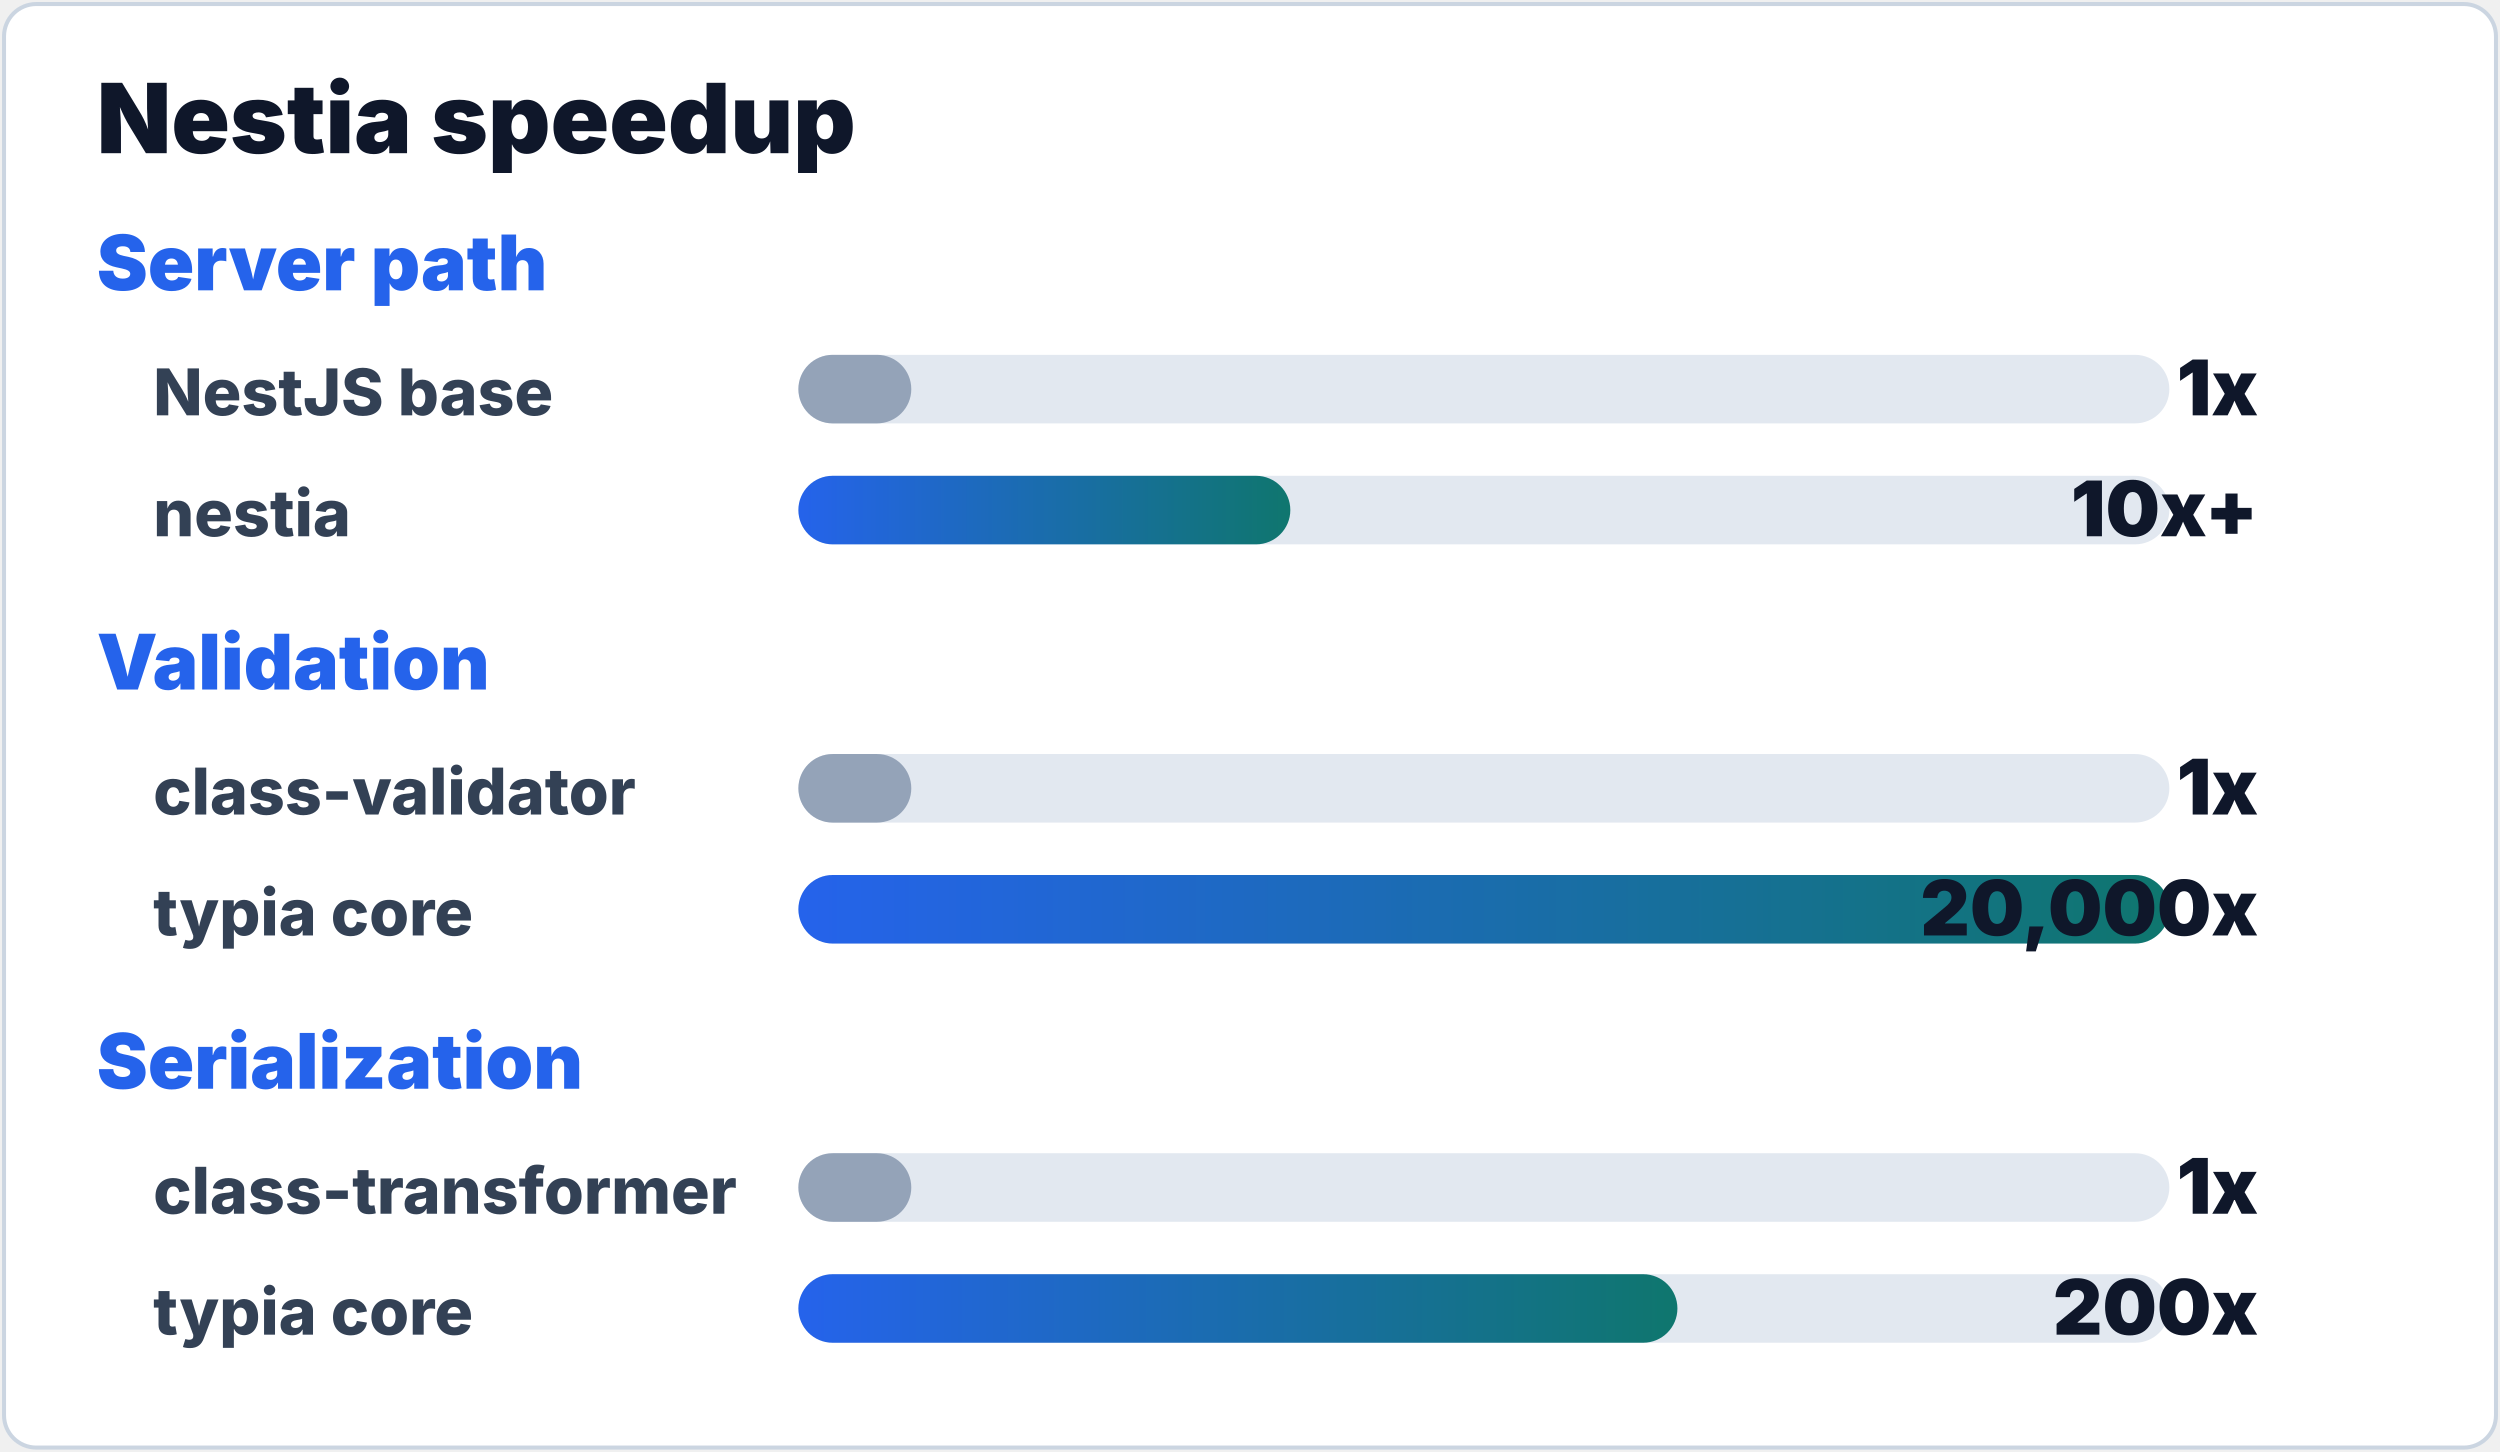
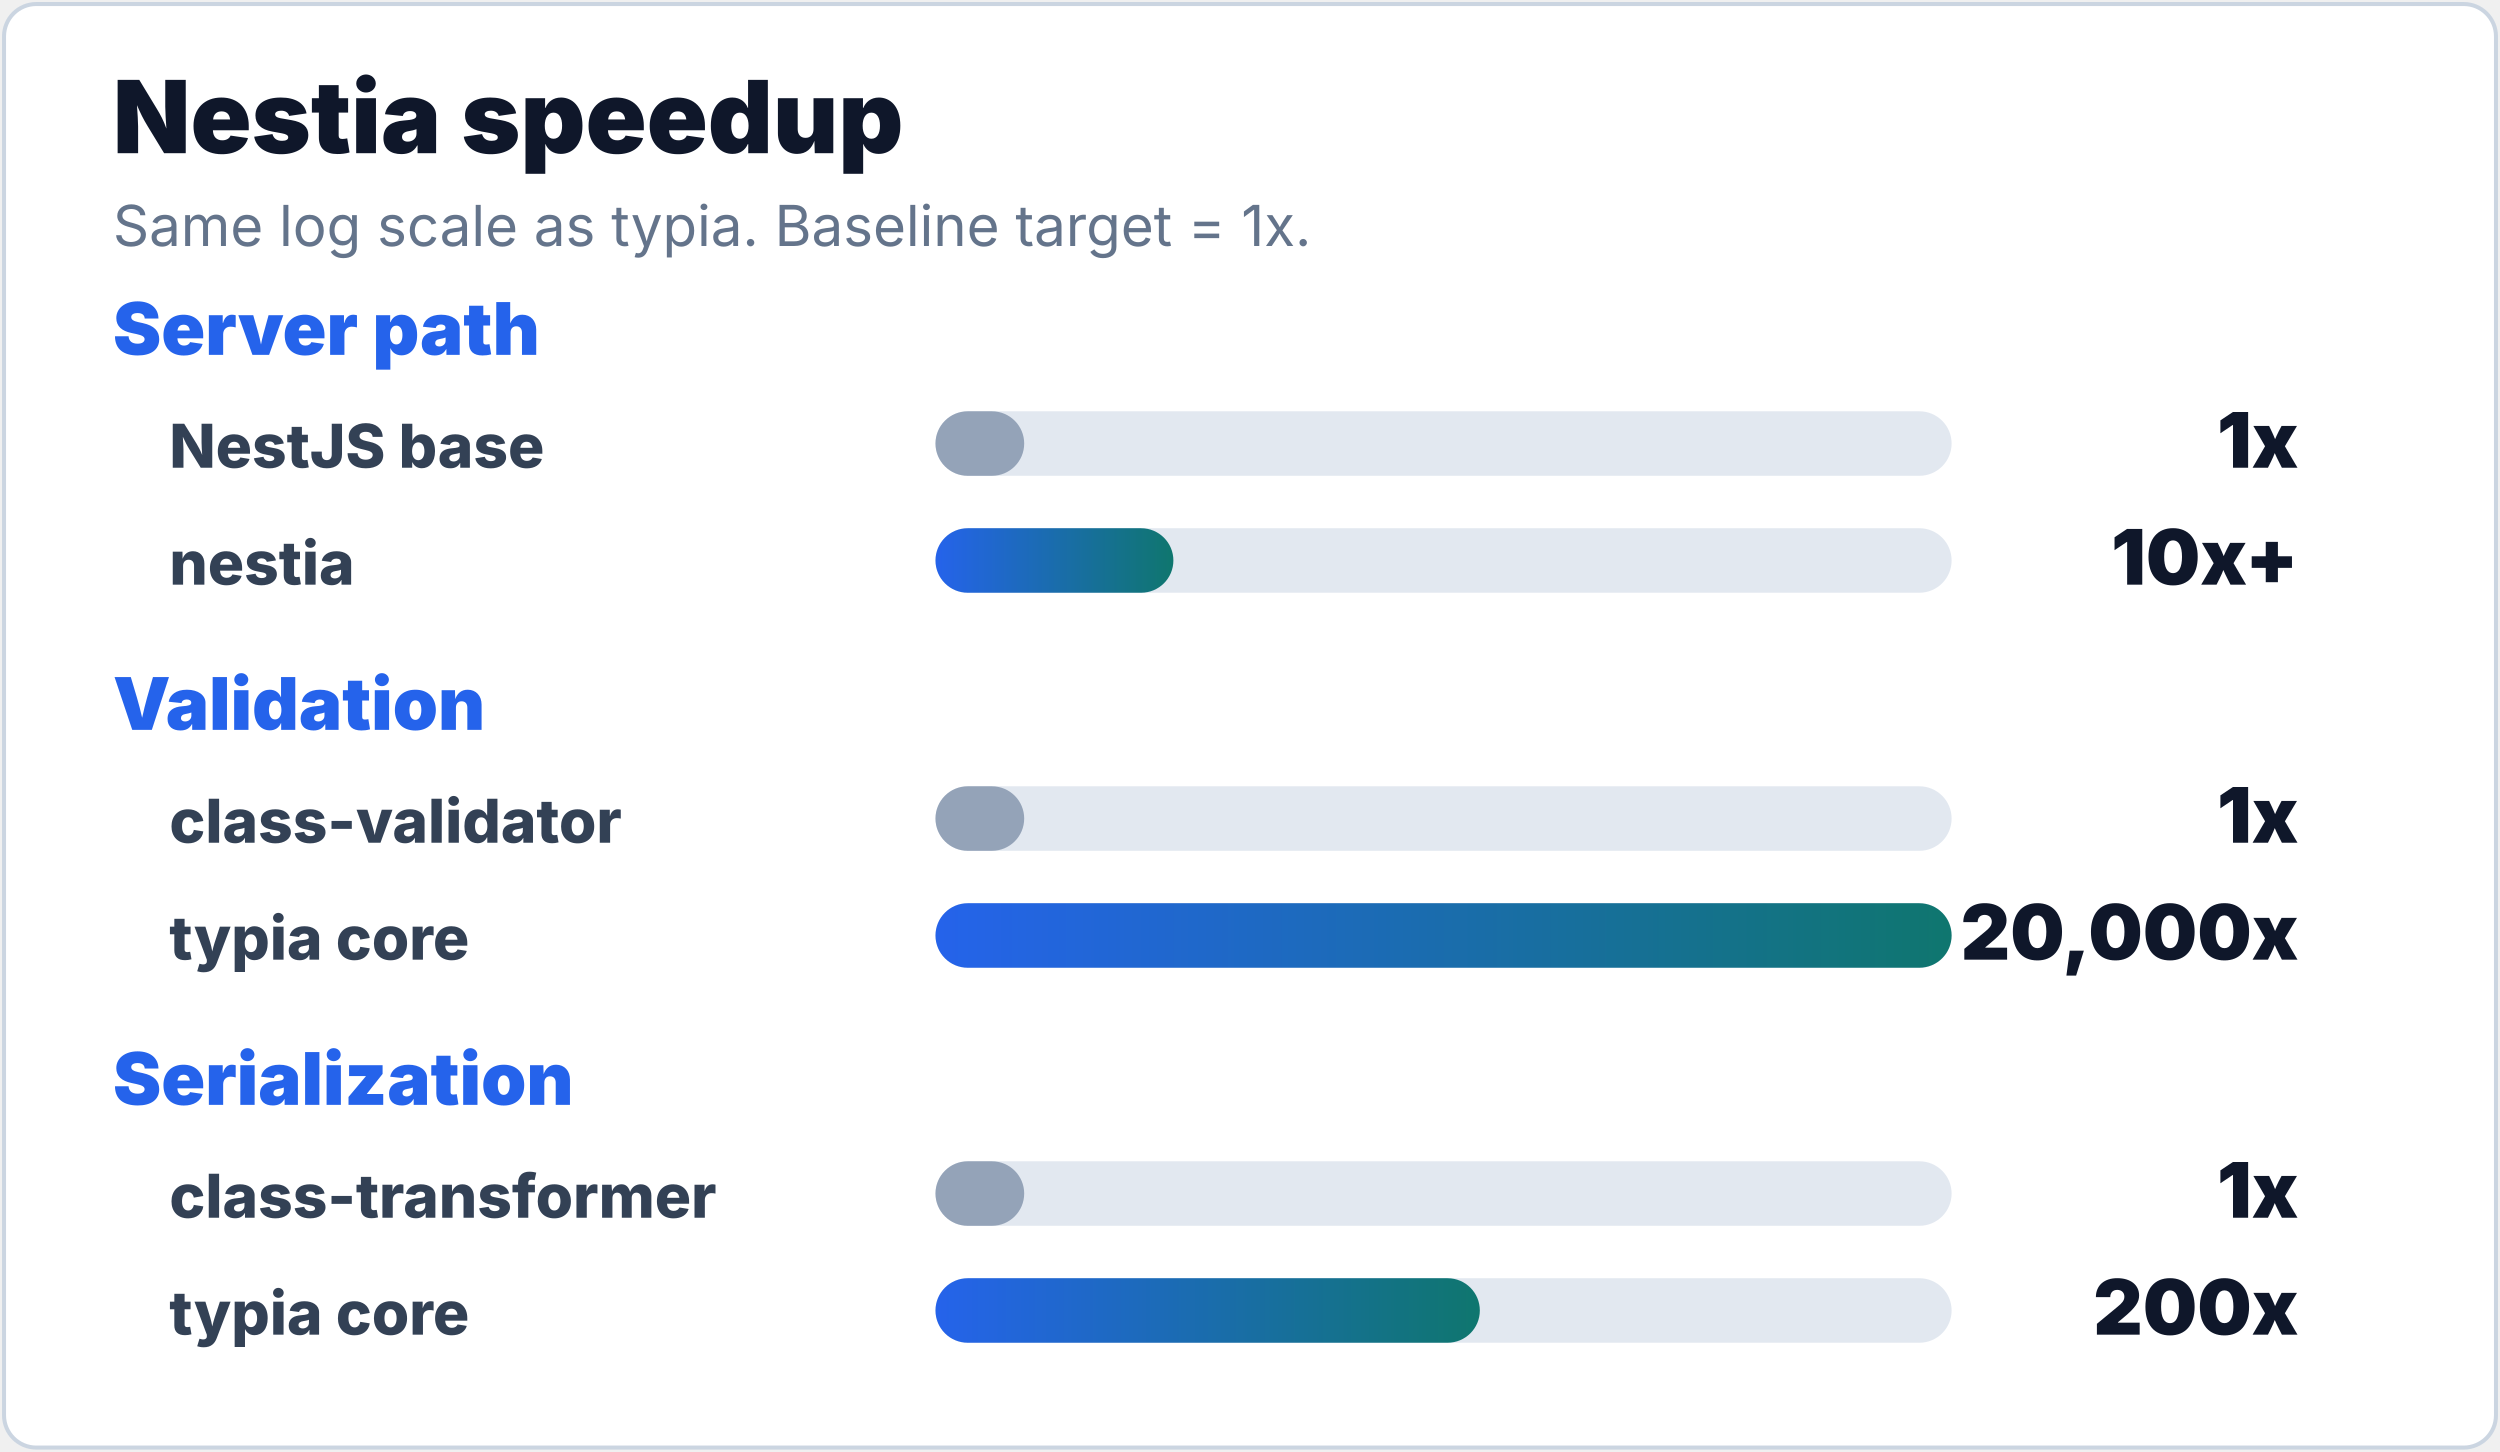
<svg xmlns="http://www.w3.org/2000/svg" width="620" height="360" viewBox="0 0 620 360" role="img" aria-label="Nestia benchmark speedup chart">
  <defs>
    <linearGradient id="nestia-bar" x1="0" x2="1">
      <stop offset="0%" stop-color="#2563eb" />
      <stop offset="100%" stop-color="#0f766e" />
    </linearGradient>
  </defs>
  <rect x="1" y="1" width="618" height="358" rx="8" fill="#fff" stroke="#cbd5e1" />
-   <text x="24" y="38" fill="#0f172a" font-family="Inter, Segoe UI, sans-serif" font-size="24" font-weight="900">Nestia speedup</text>
-   <text x="24" y="72" fill="#2563eb" font-family="Inter, Segoe UI, sans-serif" font-size="19" font-weight="900">Server path</text>
-   <text x="38" y="103" fill="#334155" font-family="Inter, Segoe UI, sans-serif" font-size="16" font-weight="800">NestJS base</text>
-   <rect x="198" y="88" width="340" height="17" rx="8.5" fill="#e2e8f0" />
-   <rect x="198" y="88" width="28" height="17" rx="8.5" fill="#94a3b8" />
-   <text x="560" y="103" text-anchor="end" fill="#0f172a" font-family="Inter, Segoe UI, sans-serif" font-size="19" font-weight="900">1x</text>
-   <text x="38" y="133" fill="#334155" font-family="Inter, Segoe UI, sans-serif" font-size="16" font-weight="800">nestia</text>
-   <rect x="198" y="118" width="340" height="17" rx="8.5" fill="#e2e8f0" />
-   <rect x="198" y="118" width="122" height="17" rx="8.5" fill="url(#nestia-bar)" />
-   <text x="560" y="133" text-anchor="end" fill="#0f172a" font-family="Inter, Segoe UI, sans-serif" font-size="19" font-weight="900">10x+</text>
-   <text x="24" y="171" fill="#2563eb" font-family="Inter, Segoe UI, sans-serif" font-size="19" font-weight="900">Validation</text>
-   <text x="38" y="202" fill="#334155" font-family="Inter, Segoe UI, sans-serif" font-size="16" font-weight="800">class-validator</text>
-   <rect x="198" y="187" width="340" height="17" rx="8.5" fill="#e2e8f0" />
-   <rect x="198" y="187" width="28" height="17" rx="8.5" fill="#94a3b8" />
-   <text x="560" y="202" text-anchor="end" fill="#0f172a" font-family="Inter, Segoe UI, sans-serif" font-size="19" font-weight="900">1x</text>
-   <text x="38" y="232" fill="#334155" font-family="Inter, Segoe UI, sans-serif" font-size="16" font-weight="800">typia core</text>
-   <rect x="198" y="217" width="340" height="17" rx="8.5" fill="#e2e8f0" />
-   <rect x="198" y="217" width="340" height="17" rx="8.5" fill="url(#nestia-bar)" />
-   <text x="560" y="232" text-anchor="end" fill="#0f172a" font-family="Inter, Segoe UI, sans-serif" font-size="19" font-weight="900">20,000x</text>
-   <text x="24" y="270" fill="#2563eb" font-family="Inter, Segoe UI, sans-serif" font-size="19" font-weight="900">Serialization</text>
-   <text x="38" y="301" fill="#334155" font-family="Inter, Segoe UI, sans-serif" font-size="16" font-weight="800">class-transformer</text>
-   <rect x="198" y="286" width="340" height="17" rx="8.5" fill="#e2e8f0" />
-   <rect x="198" y="286" width="28" height="17" rx="8.5" fill="#94a3b8" />
-   <text x="560" y="301" text-anchor="end" fill="#0f172a" font-family="Inter, Segoe UI, sans-serif" font-size="19" font-weight="900">1x</text>
-   <text x="38" y="331" fill="#334155" font-family="Inter, Segoe UI, sans-serif" font-size="16" font-weight="800">typia core</text>
-   <rect x="198" y="316" width="340" height="17" rx="8.5" fill="#e2e8f0" />
-   <rect x="198" y="316" width="218" height="17" rx="8.5" fill="url(#nestia-bar)" />
-   <text x="560" y="331" text-anchor="end" fill="#0f172a" font-family="Inter, Segoe UI, sans-serif" font-size="19" font-weight="900">200x</text>
+   <text x="28" y="38" fill="#0f172a" font-family="Inter, Segoe UI, sans-serif" font-size="25" font-weight="900">Nestia speedup</text>
+   <text x="28" y="61" fill="#64748b" font-family="Inter, Segoe UI, sans-serif" font-size="14">Same log scale as typia. Baseline target = 1x.</text>
+   <text x="28" y="88" fill="#2563eb" font-family="Inter, Segoe UI, sans-serif" font-size="18" font-weight="900">Server path</text>
+   <text x="42" y="116" fill="#334155" font-family="Inter, Segoe UI, sans-serif" font-size="15" font-weight="800">NestJS base</text>
+   <rect x="232" y="102" width="252" height="16" rx="8" fill="#e2e8f0" />
+   <rect x="232" y="102" width="22" height="16" rx="8" fill="#94a3b8" />
+   <text x="570" y="116" text-anchor="end" fill="#0f172a" font-family="Inter, Segoe UI, sans-serif" font-size="19" font-weight="900">1x</text>
+   <text x="42" y="145" fill="#334155" font-family="Inter, Segoe UI, sans-serif" font-size="15" font-weight="800">nestia</text>
+   <rect x="232" y="131" width="252" height="16" rx="8" fill="#e2e8f0" />
+   <rect x="232" y="131" width="59" height="16" rx="8" fill="url(#nestia-bar)" />
+   <text x="570" y="145" text-anchor="end" fill="#0f172a" font-family="Inter, Segoe UI, sans-serif" font-size="19" font-weight="900">10x+</text>
+   <text x="28" y="181" fill="#2563eb" font-family="Inter, Segoe UI, sans-serif" font-size="18" font-weight="900">Validation</text>
+   <text x="42" y="209" fill="#334155" font-family="Inter, Segoe UI, sans-serif" font-size="15" font-weight="800">class-validator</text>
+   <rect x="232" y="195" width="252" height="16" rx="8" fill="#e2e8f0" />
+   <rect x="232" y="195" width="22" height="16" rx="8" fill="#94a3b8" />
+   <text x="570" y="209" text-anchor="end" fill="#0f172a" font-family="Inter, Segoe UI, sans-serif" font-size="19" font-weight="900">1x</text>
+   <text x="42" y="238" fill="#334155" font-family="Inter, Segoe UI, sans-serif" font-size="15" font-weight="800">typia core</text>
+   <rect x="232" y="224" width="252" height="16" rx="8" fill="#e2e8f0" />
+   <rect x="232" y="224" width="252" height="16" rx="8" fill="url(#nestia-bar)" />
+   <text x="570" y="238" text-anchor="end" fill="#0f172a" font-family="Inter, Segoe UI, sans-serif" font-size="19" font-weight="900">20,000x</text>
+   <text x="28" y="274" fill="#2563eb" font-family="Inter, Segoe UI, sans-serif" font-size="18" font-weight="900">Serialization</text>
+   <text x="42" y="302" fill="#334155" font-family="Inter, Segoe UI, sans-serif" font-size="15" font-weight="800">class-transformer</text>
+   <rect x="232" y="288" width="252" height="16" rx="8" fill="#e2e8f0" />
+   <rect x="232" y="288" width="22" height="16" rx="8" fill="#94a3b8" />
+   <text x="570" y="302" text-anchor="end" fill="#0f172a" font-family="Inter, Segoe UI, sans-serif" font-size="19" font-weight="900">1x</text>
+   <text x="42" y="331" fill="#334155" font-family="Inter, Segoe UI, sans-serif" font-size="15" font-weight="800">typia core</text>
+   <rect x="232" y="317" width="252" height="16" rx="8" fill="#e2e8f0" />
+   <rect x="232" y="317" width="135" height="16" rx="8" fill="url(#nestia-bar)" />
+   <text x="570" y="331" text-anchor="end" fill="#0f172a" font-family="Inter, Segoe UI, sans-serif" font-size="19" font-weight="900">200x</text>
</svg>
